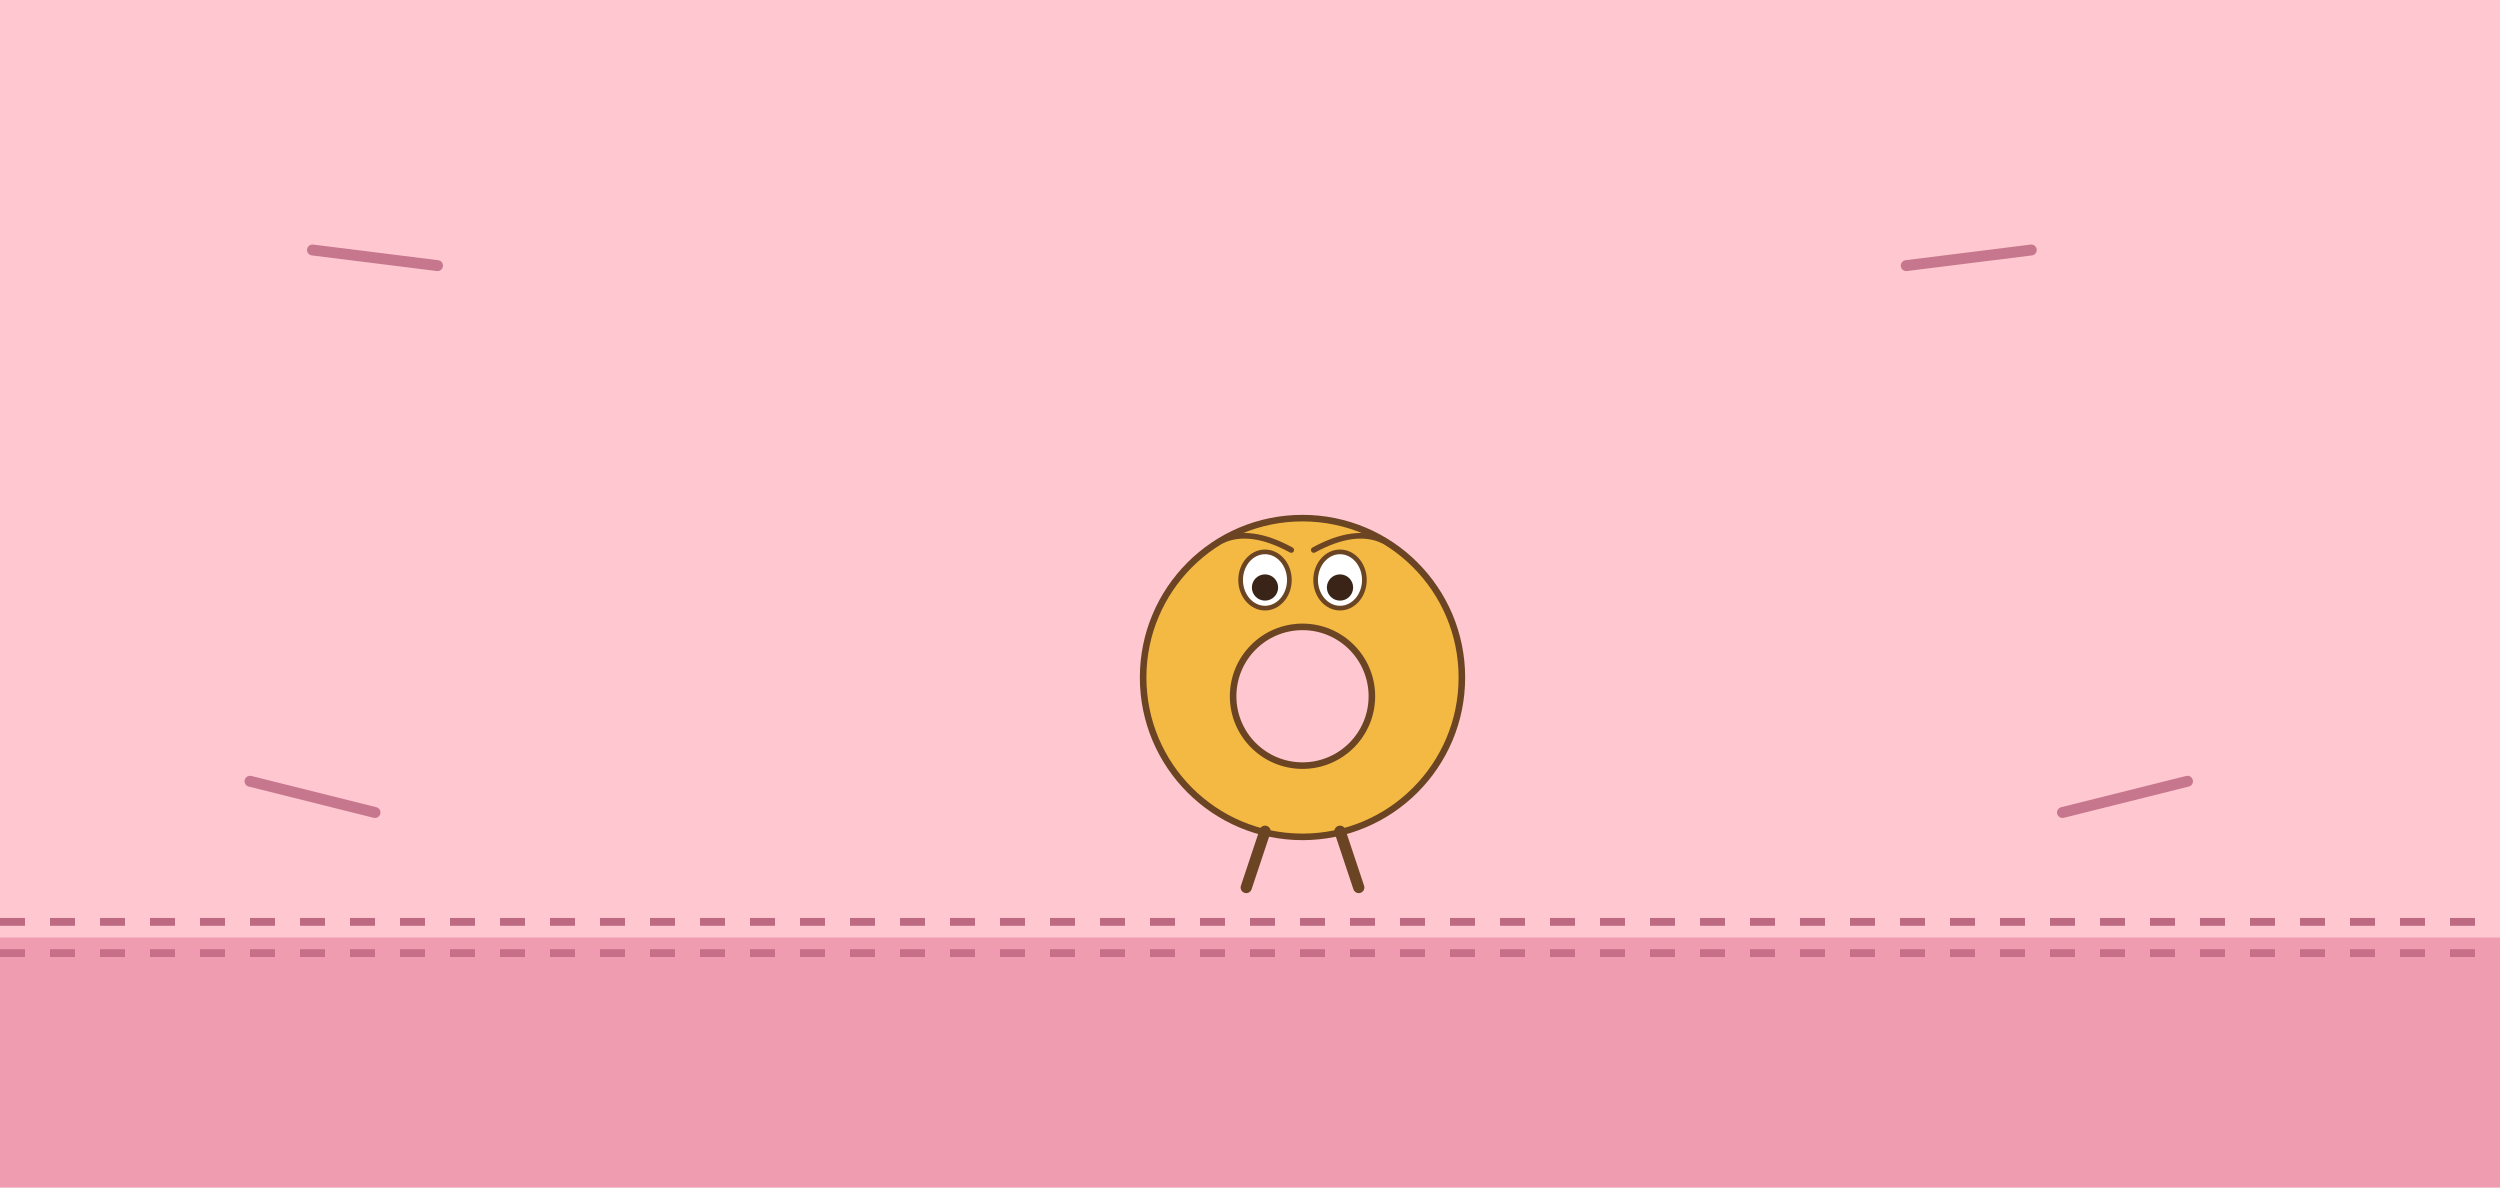
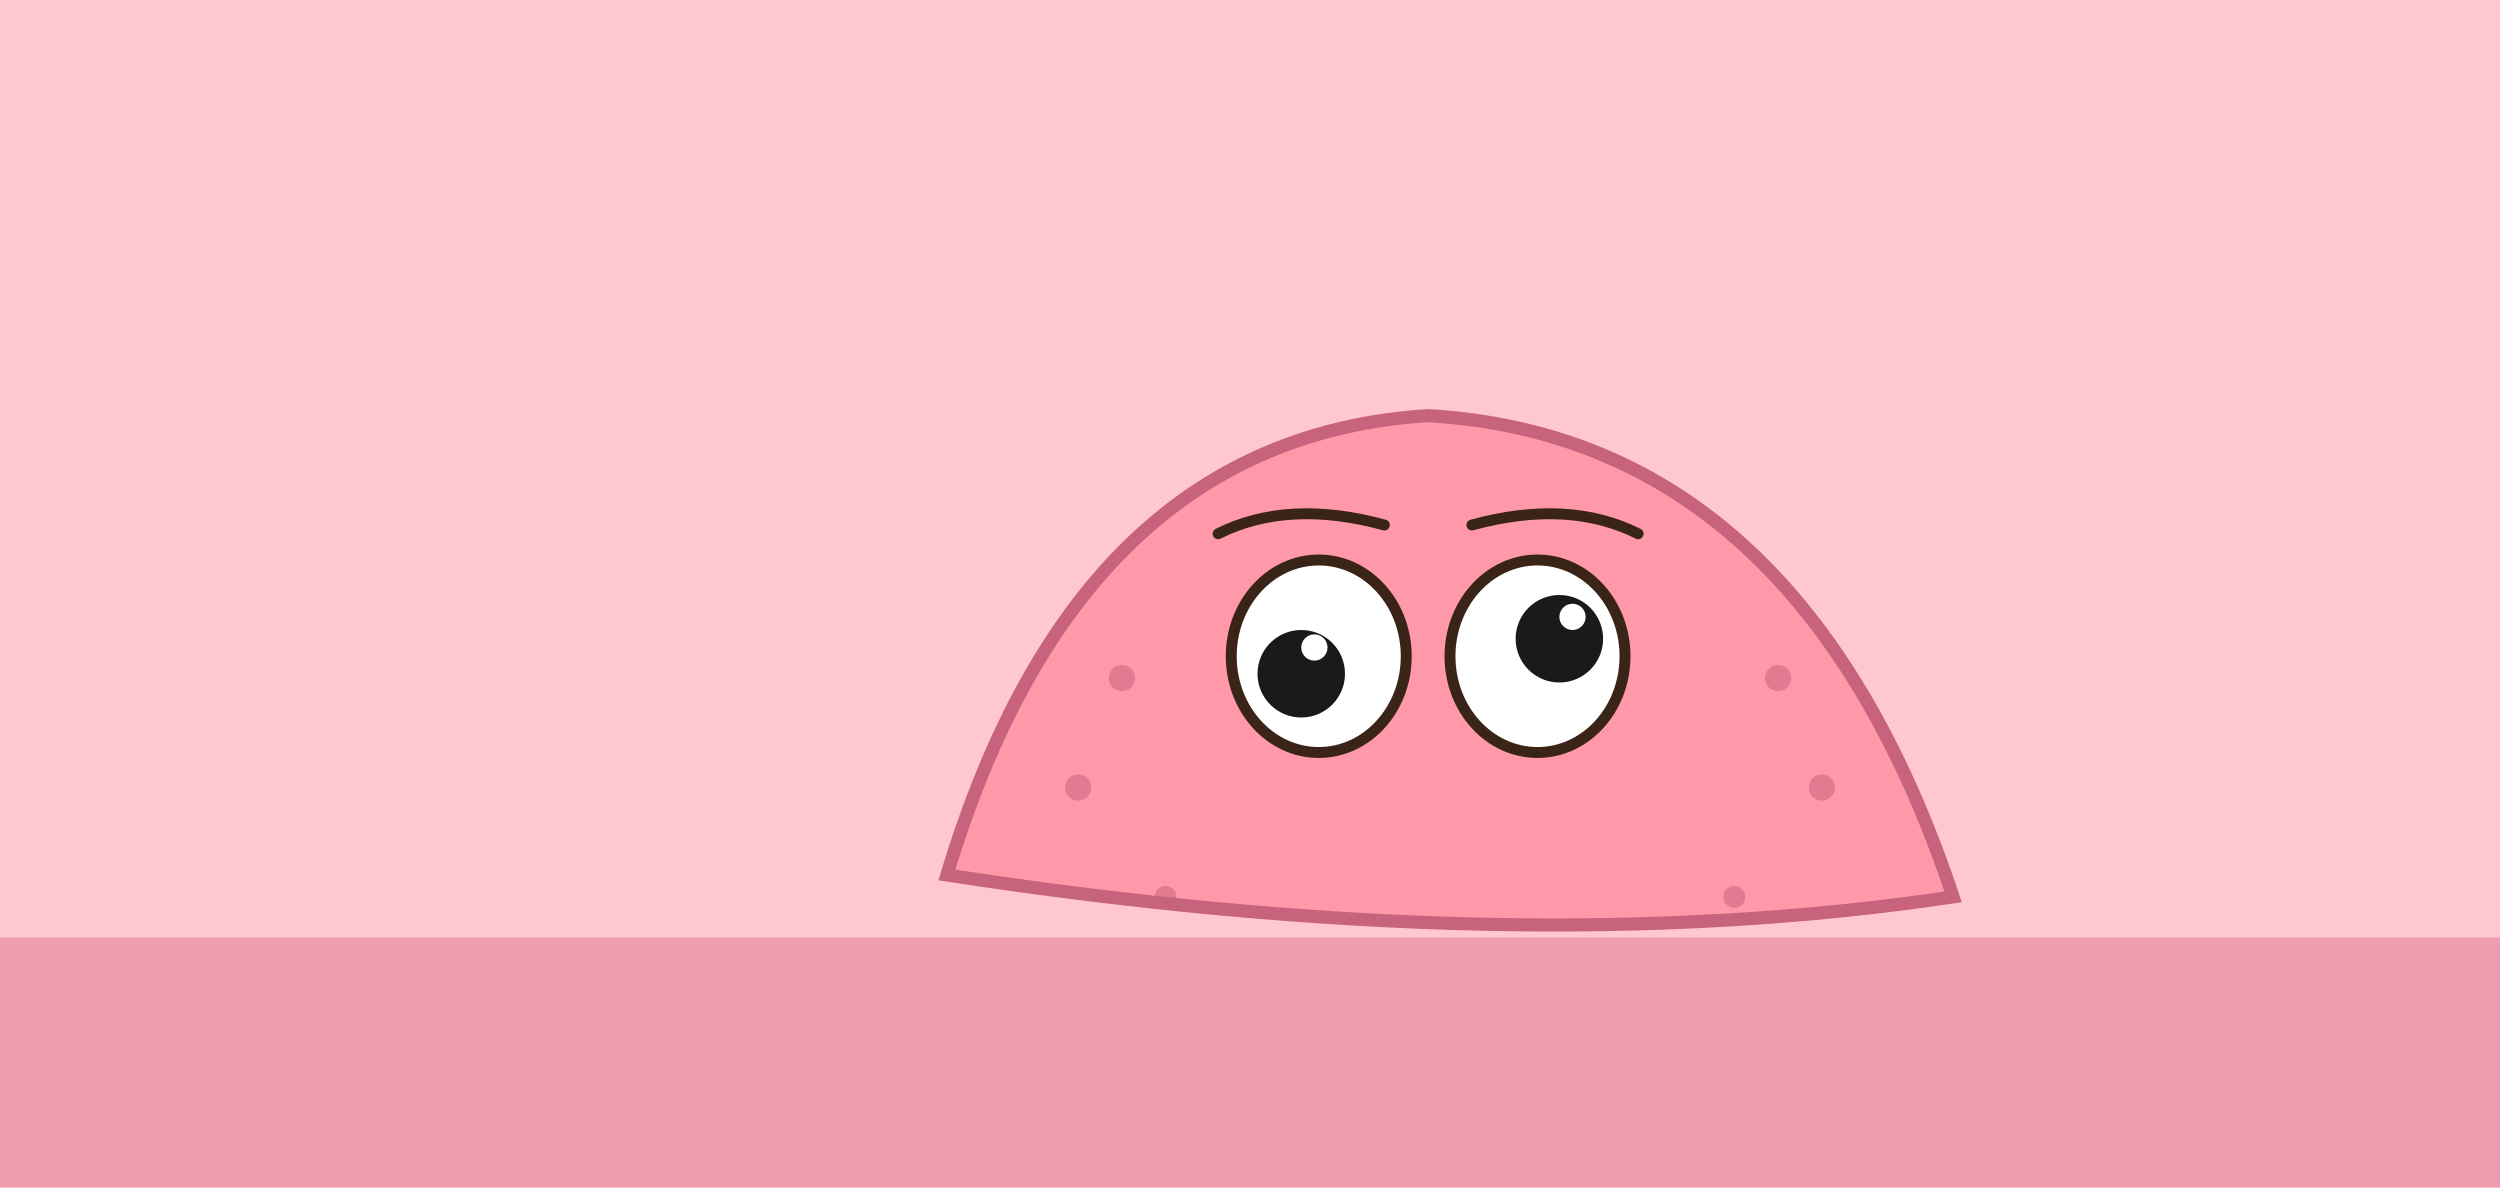
<svg xmlns="http://www.w3.org/2000/svg" width="800" height="380" viewBox="0 0 800 380">
  <rect width="800" height="380" fill="#FFC8D0" />
  <path d="M 0,300 L 800,300 L 800,380 L 0,380 Z" fill="#E07090" opacity="0.5" />
-   <path d="M 0,295 L 800,295" stroke="#A04060" stroke-width="2.5" stroke-dasharray="8,8" opacity="0.7" />
-   <path d="M 0,305 L 800,305" stroke="#A04060" stroke-width="2.5" stroke-dasharray="8,8" opacity="0.5" />
-   <g transform="translate(340, 140) scale(0.6)">
-     <path d="M 43,128 A 85,85 0 1,0 213,128 A 85,85 0 1,0 43,128 Z M 91,138 A 37,37 0 1,1 165,138 A 37,37 0 1,1 91,138 Z" fill="#F4B942" stroke="#6B4423" stroke-width="3.5" fill-rule="evenodd" />
-     <line x1="108" y1="210" x2="98" y2="240" stroke="#6B4423" stroke-width="6" stroke-linecap="round" />
-     <line x1="148" y1="210" x2="158" y2="240" stroke="#6B4423" stroke-width="6" stroke-linecap="round" />
-     <ellipse cx="108" cy="76" rx="13" ry="15" fill="#FFFFFF" stroke="#6B4423" stroke-width="2.5" />
-     <ellipse cx="148" cy="76" rx="13" ry="15" fill="#FFFFFF" stroke="#6B4423" stroke-width="2.5" />
-     <circle cx="108" cy="80" r="7" fill="#3A2417" />
-     <circle cx="148" cy="80" r="7" fill="#3A2417" />
-     <path d="M 85,55 Q 100,48 122,60" stroke="#6B4423" stroke-width="3" fill="none" stroke-linecap="round" />
-     <path d="M 171,55 Q 156,48 134,60" stroke="#6B4423" stroke-width="3" fill="none" stroke-linecap="round" />
+   <g transform="translate(240, 70) scale(1.4)">
+     <path d="M 45,150 Q 75,50 155,45 Q 240,50 275,155 Q 175,170 45,150 Z" fill="#FF99AA" stroke="#C7637C" stroke-width="3" />
+     <circle cx="85" cy="105" r="3" fill="#C7637C" opacity="0.55" />
+     <circle cx="75" cy="130" r="3" fill="#C7637C" opacity="0.55" />
+     <circle cx="95" cy="155" r="2.5" fill="#C7637C" opacity="0.55" />
+     <circle cx="235" cy="105" r="3" fill="#C7637C" opacity="0.55" />
+     <circle cx="245" cy="130" r="3" fill="#C7637C" opacity="0.55" />
+     <circle cx="225" cy="155" r="2.5" fill="#C7637C" opacity="0.55" />
+     <ellipse cx="130" cy="100" rx="20" ry="22" fill="#FFFFFF" stroke="#3A2417" stroke-width="2.5" />
+     <ellipse cx="180" cy="100" rx="20" ry="22" fill="#FFFFFF" stroke="#3A2417" stroke-width="2.5" />
+     <circle cx="126" cy="104" r="10" fill="#1A1A1A" />
+     <circle cx="185" cy="96" r="10" fill="#1A1A1A" />
+     <circle cx="129" cy="98" r="3" fill="#FFFFFF" />
+     <circle cx="188" cy="91" r="3" fill="#FFFFFF" />
+     <path d="M 107,72 Q 123,64 145,70" stroke="#3A2417" stroke-width="2.5" fill="none" stroke-linecap="round" />
+     <path d="M 203,72 Q 187,64 165,70" stroke="#3A2417" stroke-width="2.5" fill="none" stroke-linecap="round" />
  </g>
-   <path d="M 100,80 L 140,85 M 650,80 L 610,85 M 80,250 L 120,260 M 700,250 L 660,260" stroke="#A04060" stroke-width="3.5" stroke-linecap="round" opacity="0.6" />
</svg>
